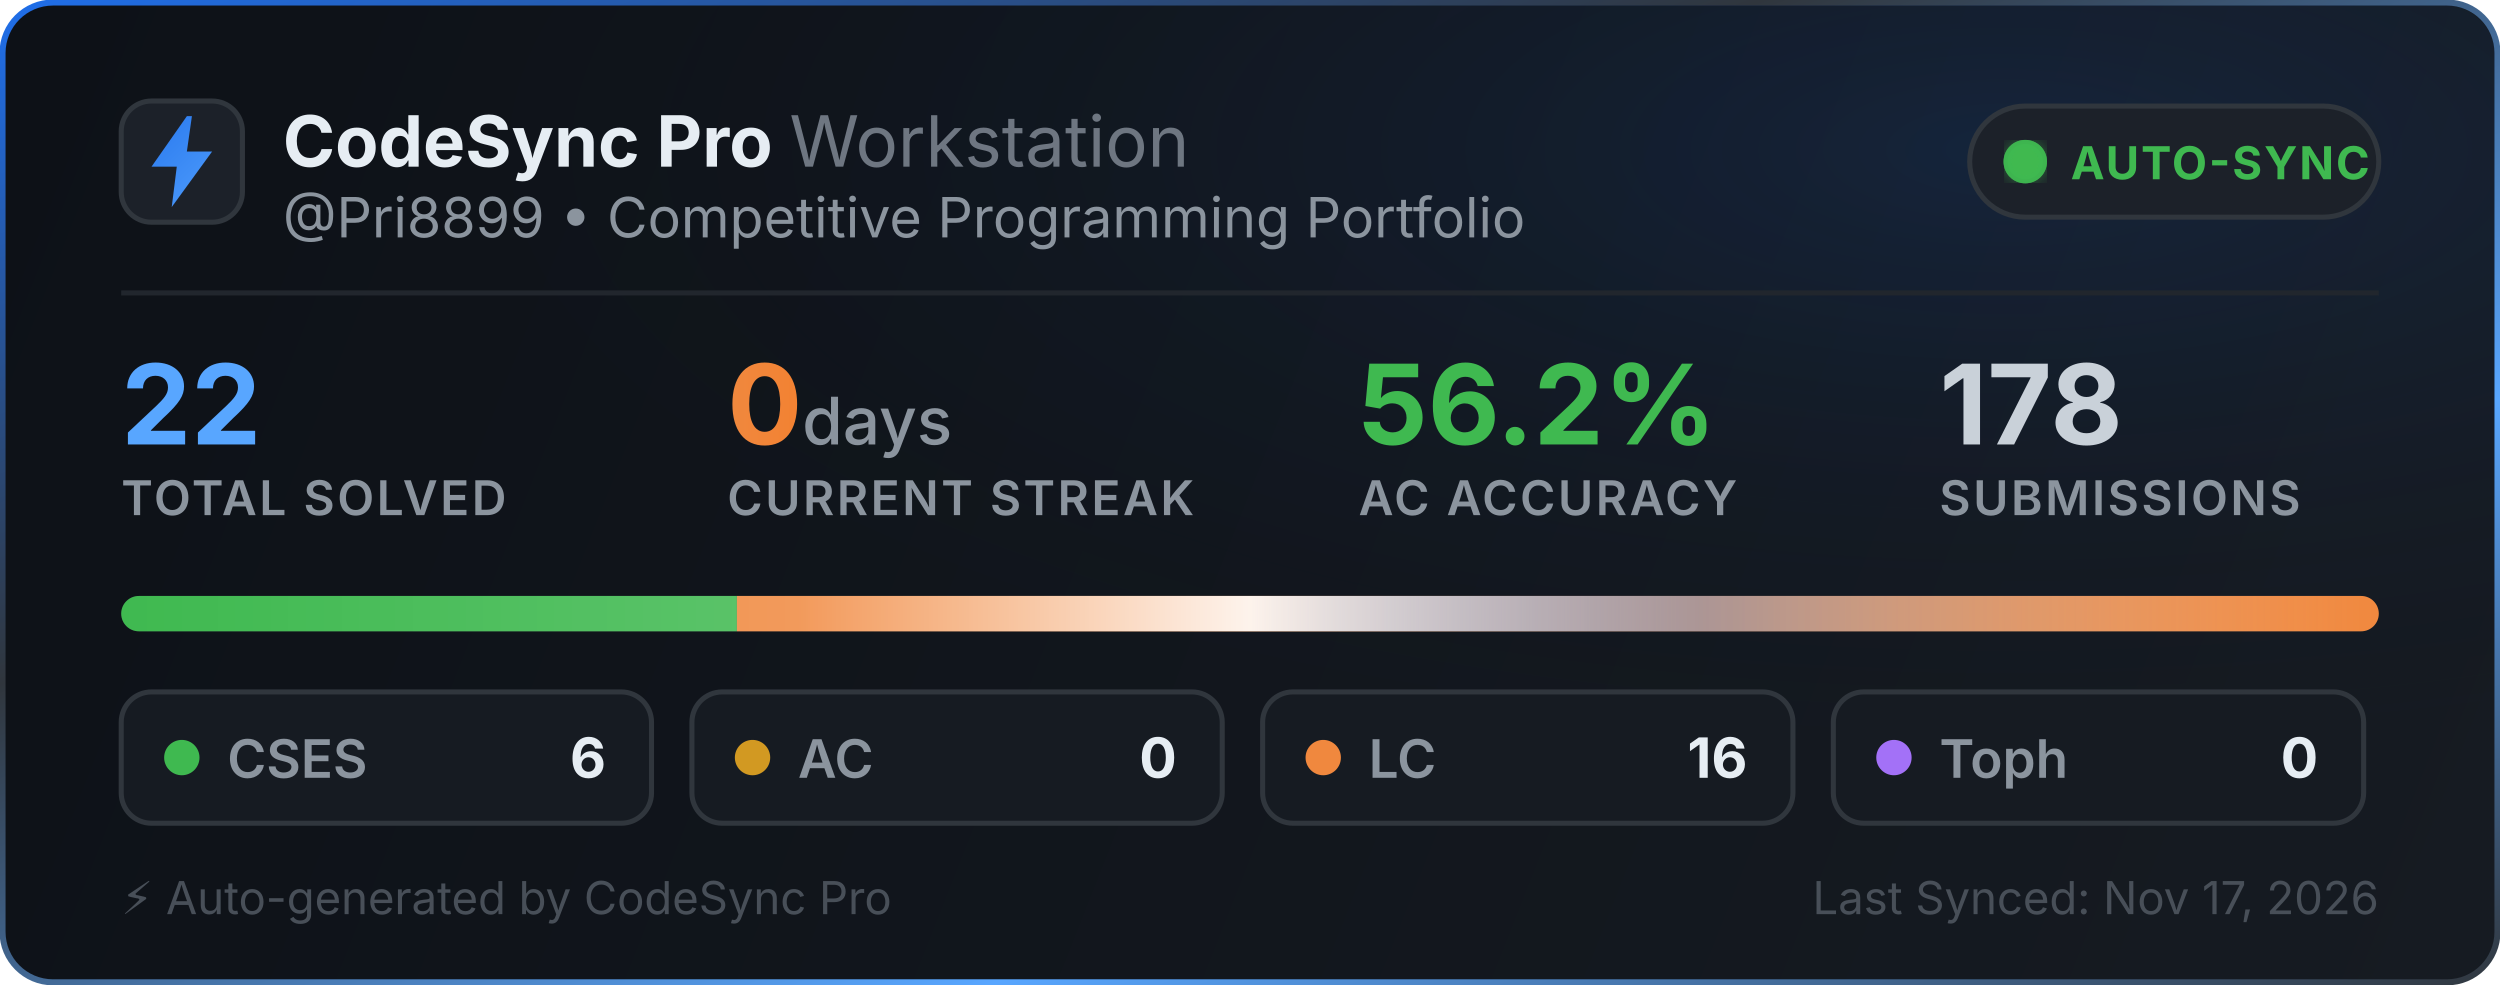
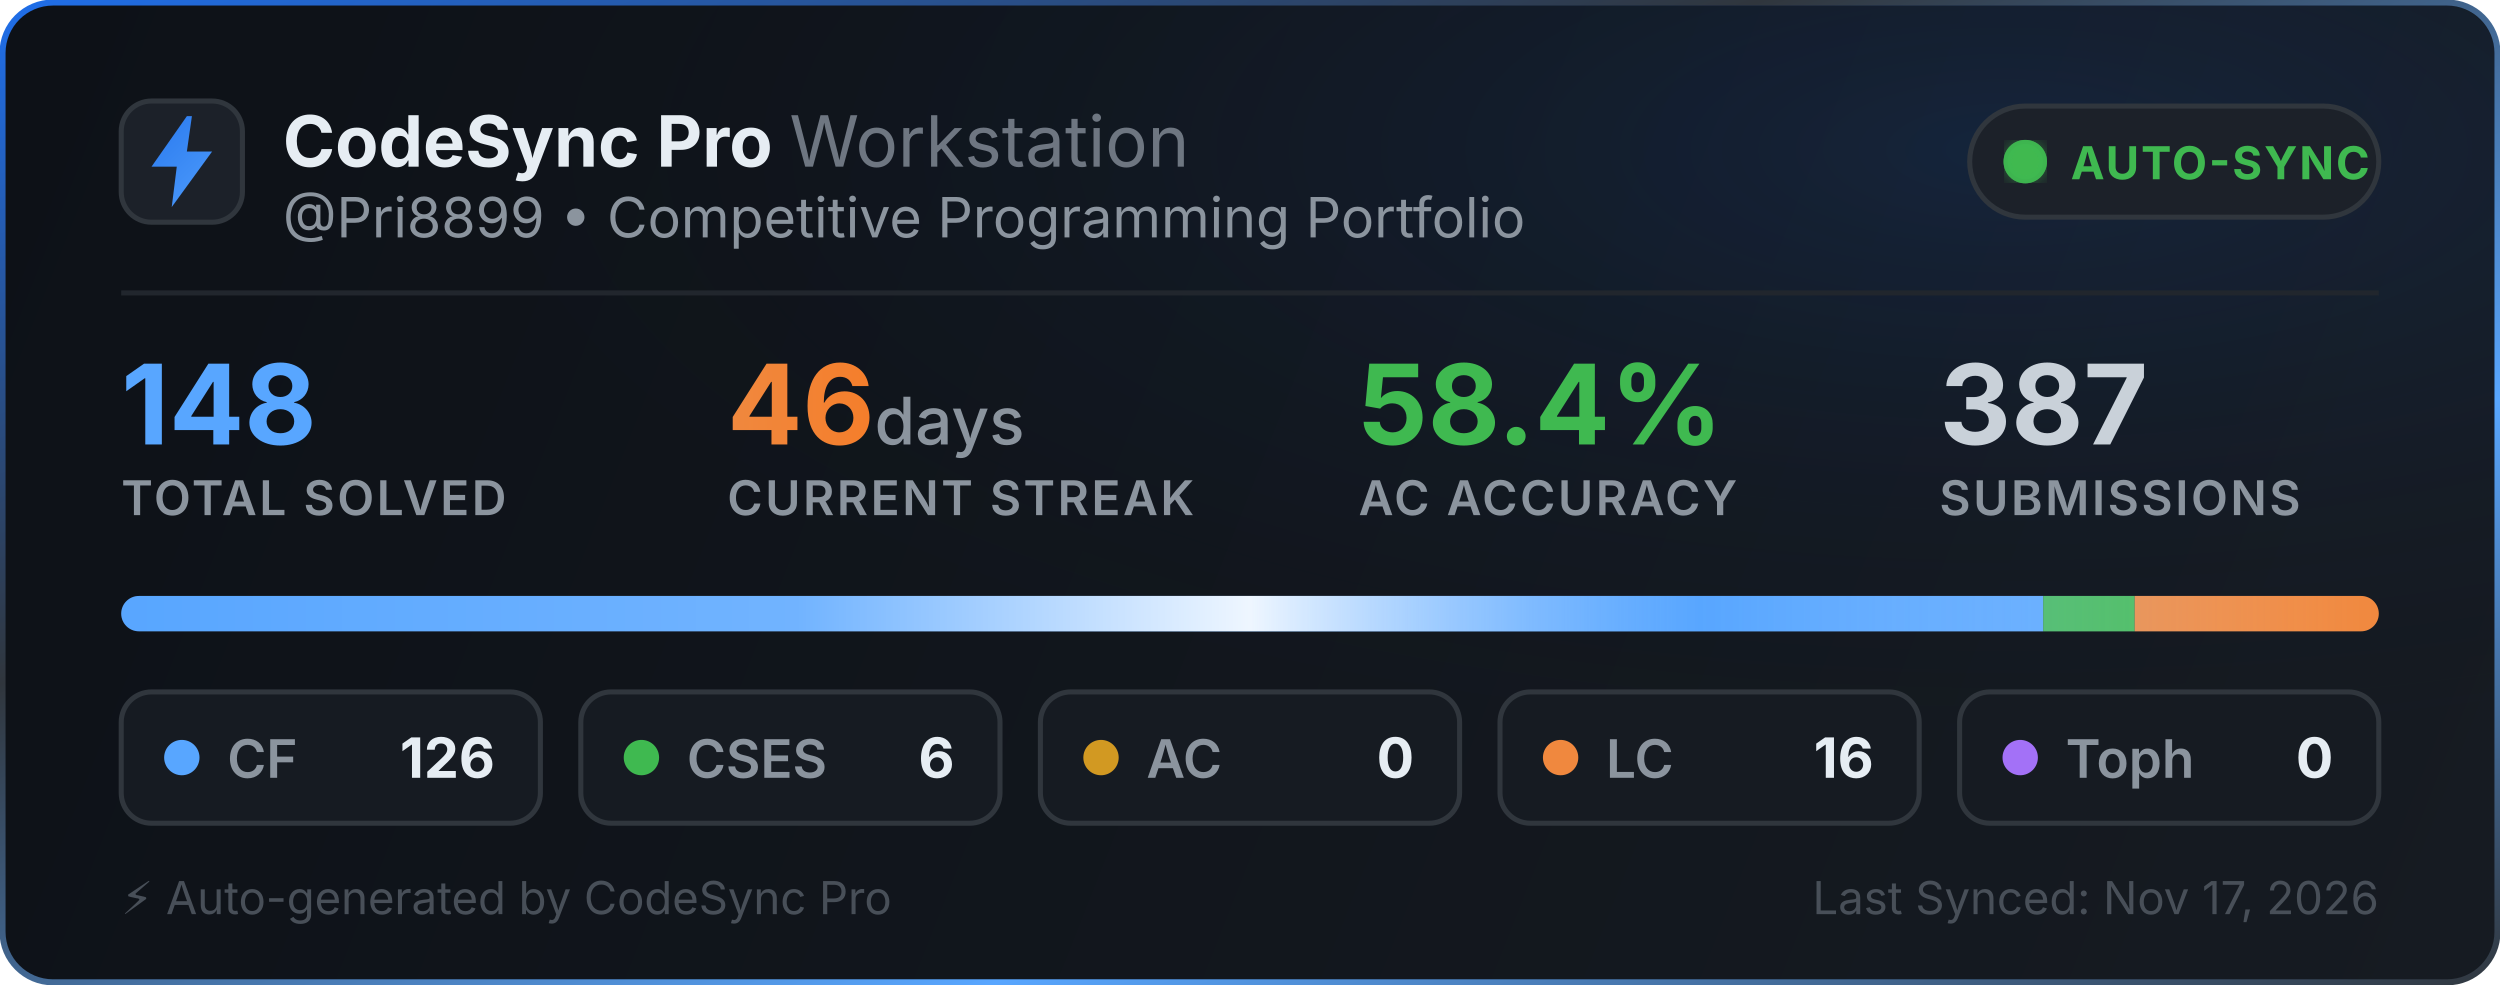
<svg xmlns="http://www.w3.org/2000/svg" width="495" height="195" viewBox="0 0 495 195" fill="none">
  <defs>
    <linearGradient id="bg" x1="0" y1="0" x2="495" y2="195" gradientUnits="userSpaceOnUse">
      <stop offset="0%" stop-color="#0d1117" />
      <stop offset="100%" stop-color="#161b22" />
    </linearGradient>
    <linearGradient id="border-flow" x1="0%" y1="0%" x2="100%" y2="100%">
      <stop offset="0%" stop-color="#1f6feb">
        <animate attributeName="stop-color" values="#1f6feb; #58a6ff; #3fb950; #1f6feb" dur="6s" repeatCount="indefinite" />
      </stop>
      <stop offset="35%" stop-color="#30363d">
        <animate attributeName="stop-color" values="#30363d; #1f6feb; #30363d; #30363d" dur="6s" repeatCount="indefinite" />
      </stop>
      <stop offset="70%" stop-color="#58a6ff">
        <animate attributeName="stop-color" values="#58a6ff; #3fb950; #1f6feb; #58a6ff" dur="6s" repeatCount="indefinite" />
      </stop>
      <stop offset="100%" stop-color="#30363d">
        <animate attributeName="stop-color" values="#30363d; #30363d; #58a6ff; #30363d" dur="6s" repeatCount="indefinite" />
      </stop>
    </linearGradient>
    <radialGradient id="aurora" cx="80%" cy="15%" r="65%">
      <stop offset="0%" stop-color="#1f6feb" stop-opacity="0.14">
        <animate attributeName="stop-opacity" values="0.06; 0.22; 0.06" dur="3.5s" repeatCount="indefinite" />
      </stop>
      <stop offset="100%" stop-color="#0d1117" stop-opacity="0" />
    </radialGradient>
    <linearGradient id="icon-grad" x1="0" y1="0" x2="24" y2="24" gradientUnits="userSpaceOnUse">
      <stop offset="0%" stop-color="#1f6feb">
        <animate attributeName="stop-color" values="#1f6feb; #58a6ff; #388bfd; #1f6feb" dur="2.5s" repeatCount="indefinite" />
      </stop>
      <stop offset="100%" stop-color="#58a6ff">
        <animate attributeName="stop-color" values="#58a6ff; #79c0ff; #1f6feb; #58a6ff" dur="2.5s" repeatCount="indefinite" />
      </stop>
    </linearGradient>
    <linearGradient id="streak-flame" x1="0%" y1="0%" x2="100%" y2="0%">
      <stop offset="0%" stop-color="#f0883e">
        <animate attributeName="stop-color" values="#f0883e; #ff7b72; #f97316; #f0883e" dur="2.2s" repeatCount="indefinite" />
      </stop>
      <stop offset="100%" stop-color="#f97316">
        <animate attributeName="stop-color" values="#f97316; #f0883e; #ff7b72; #f97316" dur="2.2s" repeatCount="indefinite" />
      </stop>
    </linearGradient>
    <linearGradient id="laser-sweep" x1="0%" y1="0%" x2="100%" y2="0%">
      <stop offset="0%" stop-color="#ffffff" stop-opacity="0" />
      <stop offset="30%" stop-color="#ffffff" stop-opacity="0.15" />
      <stop offset="50%" stop-color="#ffffff" stop-opacity="0.9" />
      <stop offset="70%" stop-color="#58a6ff" stop-opacity="0.45" />
      <stop offset="100%" stop-color="#ffffff" stop-opacity="0" />
      <animate attributeName="x1" values="-150%; 150%" dur="2.4s" repeatCount="indefinite" />
      <animate attributeName="x2" values="-50%; 250%" dur="2.4s" repeatCount="indefinite" />
    </linearGradient>
    <clipPath id="bar-clip">
      <rect x="24" y="118" width="447" height="7" rx="3.5" />
    </clipPath>
    <filter id="glow">
      <feGaussianBlur stdDeviation="2" result="blur" />
      <feMerge>
        <feMergeNode in="blur" />
        <feMergeNode in="SourceGraphic" />
      </feMerge>
    </filter>
  </defs>
  <style>
    .title { font-family: -apple-system, BlinkMacSystemFont, "Segoe UI", Inter, Helvetica, Arial, sans-serif; font-size: 14px; font-weight: 700; fill: #e6edf3; }
    .subtitle { font-family: -apple-system, BlinkMacSystemFont, "Segoe UI", Inter, Helvetica, Arial, sans-serif; font-size: 11px; fill: #8b949e; }
    .stat-val { font-family: -apple-system, BlinkMacSystemFont, "Segoe UI", Inter, Helvetica, Arial, sans-serif; font-weight: 700; }
    .stat-lbl { font-family: -apple-system, BlinkMacSystemFont, "Segoe UI", Inter, Helvetica, Arial, sans-serif; font-size: 9.5px; font-weight: 600; fill: #8b949e; letter-spacing: 0.5px; }
  </style>
  <rect x="0.5" y="0.5" width="494" height="194" rx="10" fill="url(#bg)" stroke="url(#border-flow)" stroke-width="1.2" />
  <rect x="1" y="1" width="493" height="193" rx="10" fill="url(#aurora)" pointer-events="none" />
  <g transform="translate(24, 20)">
    <rect width="24" height="24" rx="6" fill="#1c2129" stroke="#30363d" stroke-width="1" />
    <path d="M13 3L6 13h5l-1 8 8-11h-5l1-7z" fill="url(#icon-grad)" />
  </g>
  <g>
    <text x="56" y="33" class="title">CodeSync Pro <tspan font-weight="400" fill="#6e7681">Workstation</tspan>
    </text>
    <text x="56" y="47" class="subtitle">@Pri8899 • Competitive Programming Portfolio</text>
  </g>
  <g transform="translate(390, 21)">
    <rect width="81" height="22" rx="11" fill="#1c2129" stroke="#30363d" stroke-width="1" />
    <circle cx="11" cy="11" r="3.5" fill="#3fb950" filter="url(#glow)" />
    <circle cx="11" cy="11" r="3.5" fill="none" stroke="#3fb950" stroke-width="1.6" opacity="0.8">
      <animate attributeName="r" values="3.5; 10" dur="2s" repeatCount="indefinite" />
      <animate attributeName="opacity" values="0.85; 0" dur="2s" repeatCount="indefinite" />
      <animate attributeName="stroke-width" values="1.6; 0.2" dur="2s" repeatCount="indefinite" />
    </circle>
    <circle cx="11" cy="11" r="3.5" fill="none" stroke="#3fb950" stroke-width="1.6" opacity="0.8">
      <animate attributeName="r" values="3.5; 10" dur="2s" begin="1s" repeatCount="indefinite" />
      <animate attributeName="opacity" values="0.85; 0" dur="2s" begin="1s" repeatCount="indefinite" />
      <animate attributeName="stroke-width" values="1.6; 0.2" dur="2s" begin="1s" repeatCount="indefinite" />
    </circle>
    <text x="20" y="14.5" font-family="-apple-system, BlinkMacSystemFont, Segoe UI, Inter, Helvetica, Arial, sans-serif" font-size="9" font-weight="700" fill="#3fb950" letter-spacing="0.4px">AUTO-SYNC</text>
  </g>
  <line x1="24" y1="58" x2="471" y2="58" stroke="#21262d" stroke-width="1" />
  <g transform="translate(24, 68)">
    <g>
-       <text x="0" y="20" class="stat-val" font-size="22" fill="#58a6ff">22</text>
+       <text x="0" y="20" class="stat-val" font-size="22" fill="#58a6ff">148</text>
      <text x="0" y="34" class="stat-lbl">TOTAL SOLVED</text>
    </g>
    <g>
-       <text x="120" y="20" class="stat-val" font-size="22" fill="url(#streak-flame)">0<tspan font-size="13" font-weight="500" fill="#8b949e"> days</tspan>
+       <text x="120" y="20" class="stat-val" font-size="22" fill="url(#streak-flame)">46<tspan font-size="13" font-weight="500" fill="#8b949e"> days</tspan>
      </text>
      <text x="120" y="34" class="stat-lbl">CURRENT STREAK</text>
    </g>
    <g>
-       <text x="245" y="20" class="stat-val" font-size="22" fill="#3fb950">56.2%</text>
+       <text x="245" y="20" class="stat-val" font-size="22" fill="#3fb950">58.4%</text>
      <text x="245" y="34" class="stat-lbl">AC ACCURACY</text>
    </g>
    <g>
-       <text x="360" y="20" class="stat-val" font-size="22" fill="#c9d1d9">178</text>
+       <text x="360" y="20" class="stat-val" font-size="22" fill="#c9d1d9">387</text>
      <text x="360" y="34" class="stat-lbl">SUBMISSIONS</text>
    </g>
  </g>
  <g>
    <rect x="24" y="118" width="447" height="7" rx="3.5" fill="#21262d" />
    <g clip-path="url(#bar-clip)">
-       <rect x="24" y="118" width="121.909" height="7" fill="#3fb950" />
-       <rect x="145.909" y="118" width="325.091" height="7" fill="#f0883e" />
+       <rect x="24" y="118" width="380.554" height="7" fill="#58a6ff" />
+       <rect x="404.554" y="118" width="18.122" height="7" fill="#3fb950" />
+       <rect x="422.676" y="118" width="48.324" height="7" fill="#f0883e" />
      <rect x="24" y="118" width="447" height="7" fill="url(#laser-sweep)" />
    </g>
  </g>
  <g transform="translate(24, 137)">
-     <rect width="105" height="26" rx="6" fill="#161b22" stroke="#30363d" stroke-width="1" />
-     <circle cx="12" cy="13" r="3.5" fill="#3fb950">
+     <rect width="83" height="26" rx="6" fill="#161b22" stroke="#30363d" stroke-width="1" />
+     <circle cx="12" cy="13" r="3.5" fill="#58a6ff">
      <animate attributeName="r" values="3.0; 4.3; 3.0" dur="2s" repeatCount="indefinite" />
      <animate attributeName="opacity" values="0.75; 1; 0.75" dur="2s" repeatCount="indefinite" />
    </circle>
-     <text x="21" y="17" font-family="-apple-system, BlinkMacSystemFont, Segoe UI, Inter, Helvetica, Arial, sans-serif" font-size="10.5" font-weight="600" fill="#8b949e">CSES</text>
-     <text x="96" y="17" text-anchor="end" font-family="-apple-system, BlinkMacSystemFont, Segoe UI, Inter, Helvetica, Arial, sans-serif" font-size="11" font-weight="700" fill="#e6edf3">6</text>
+     <text x="21" y="17" font-family="-apple-system, BlinkMacSystemFont, Segoe UI, Inter, Helvetica, Arial, sans-serif" font-size="10.5" font-weight="600" fill="#8b949e">CF</text>
+     <text x="74" y="17" text-anchor="end" font-family="-apple-system, BlinkMacSystemFont, Segoe UI, Inter, Helvetica, Arial, sans-serif" font-size="11" font-weight="700" fill="#e6edf3">126</text>
  </g>
-   <g transform="translate(137, 137)">
-     <rect width="105" height="26" rx="6" fill="#161b22" stroke="#30363d" stroke-width="1" />
-     <circle cx="12" cy="13" r="3.5" fill="#d29922">
+   <g transform="translate(115, 137)">
+     <rect width="83" height="26" rx="6" fill="#161b22" stroke="#30363d" stroke-width="1" />
+     <circle cx="12" cy="13" r="3.5" fill="#3fb950">
      <animate attributeName="r" values="3.0; 4.3; 3.0" dur="2.25s" repeatCount="indefinite" />
      <animate attributeName="opacity" values="0.75; 1; 0.75" dur="2.25s" repeatCount="indefinite" />
    </circle>
-     <text x="21" y="17" font-family="-apple-system, BlinkMacSystemFont, Segoe UI, Inter, Helvetica, Arial, sans-serif" font-size="10.5" font-weight="600" fill="#8b949e">AC</text>
-     <text x="96" y="17" text-anchor="end" font-family="-apple-system, BlinkMacSystemFont, Segoe UI, Inter, Helvetica, Arial, sans-serif" font-size="11" font-weight="700" fill="#e6edf3">0</text>
+     <text x="21" y="17" font-family="-apple-system, BlinkMacSystemFont, Segoe UI, Inter, Helvetica, Arial, sans-serif" font-size="10.5" font-weight="600" fill="#8b949e">CSES</text>
+     <text x="74" y="17" text-anchor="end" font-family="-apple-system, BlinkMacSystemFont, Segoe UI, Inter, Helvetica, Arial, sans-serif" font-size="11" font-weight="700" fill="#e6edf3">6</text>
  </g>
-   <g transform="translate(250, 137)">
-     <rect width="105" height="26" rx="6" fill="#161b22" stroke="#30363d" stroke-width="1" />
-     <circle cx="12" cy="13" r="3.5" fill="#f0883e">
+   <g transform="translate(206, 137)">
+     <rect width="83" height="26" rx="6" fill="#161b22" stroke="#30363d" stroke-width="1" />
+     <circle cx="12" cy="13" r="3.5" fill="#d29922">
      <animate attributeName="r" values="3.0; 4.3; 3.0" dur="2.5s" repeatCount="indefinite" />
      <animate attributeName="opacity" values="0.75; 1; 0.75" dur="2.5s" repeatCount="indefinite" />
    </circle>
-     <text x="21" y="17" font-family="-apple-system, BlinkMacSystemFont, Segoe UI, Inter, Helvetica, Arial, sans-serif" font-size="10.5" font-weight="600" fill="#8b949e">LC</text>
-     <text x="96" y="17" text-anchor="end" font-family="-apple-system, BlinkMacSystemFont, Segoe UI, Inter, Helvetica, Arial, sans-serif" font-size="11" font-weight="700" fill="#e6edf3">16</text>
+     <text x="21" y="17" font-family="-apple-system, BlinkMacSystemFont, Segoe UI, Inter, Helvetica, Arial, sans-serif" font-size="10.5" font-weight="600" fill="#8b949e">AC</text>
+     <text x="74" y="17" text-anchor="end" font-family="-apple-system, BlinkMacSystemFont, Segoe UI, Inter, Helvetica, Arial, sans-serif" font-size="11" font-weight="700" fill="#e6edf3">0</text>
  </g>
-   <g transform="translate(363, 137)">
-     <rect width="105" height="26" rx="6" fill="#161b22" stroke="#30363d" stroke-width="1" />
-     <circle cx="12" cy="13" r="3.5" fill="#a371f7">
+   <g transform="translate(297, 137)">
+     <rect width="83" height="26" rx="6" fill="#161b22" stroke="#30363d" stroke-width="1" />
+     <circle cx="12" cy="13" r="3.5" fill="#f0883e">
      <animate attributeName="r" values="3.0; 4.3; 3.0" dur="2.75s" repeatCount="indefinite" />
      <animate attributeName="opacity" values="0.75; 1; 0.75" dur="2.75s" repeatCount="indefinite" />
    </circle>
+     <text x="21" y="17" font-family="-apple-system, BlinkMacSystemFont, Segoe UI, Inter, Helvetica, Arial, sans-serif" font-size="10.5" font-weight="600" fill="#8b949e">LC</text>
+     <text x="74" y="17" text-anchor="end" font-family="-apple-system, BlinkMacSystemFont, Segoe UI, Inter, Helvetica, Arial, sans-serif" font-size="11" font-weight="700" fill="#e6edf3">16</text>
+   </g>
+   <g transform="translate(388, 137)">
+     <rect width="83" height="26" rx="6" fill="#161b22" stroke="#30363d" stroke-width="1" />
+     <circle cx="12" cy="13" r="3.5" fill="#a371f7">
+       <animate attributeName="r" values="3.0; 4.3; 3.0" dur="3s" repeatCount="indefinite" />
+       <animate attributeName="opacity" values="0.75; 1; 0.75" dur="3s" repeatCount="indefinite" />
+     </circle>
    <text x="21" y="17" font-family="-apple-system, BlinkMacSystemFont, Segoe UI, Inter, Helvetica, Arial, sans-serif" font-size="10.5" font-weight="600" fill="#8b949e">Toph</text>
-     <text x="96" y="17" text-anchor="end" font-family="-apple-system, BlinkMacSystemFont, Segoe UI, Inter, Helvetica, Arial, sans-serif" font-size="11" font-weight="700" fill="#e6edf3">0</text>
+     <text x="74" y="17" text-anchor="end" font-family="-apple-system, BlinkMacSystemFont, Segoe UI, Inter, Helvetica, Arial, sans-serif" font-size="11" font-weight="700" fill="#e6edf3">0</text>
  </g>
  <text x="24" y="181" font-family="-apple-system, BlinkMacSystemFont, Segoe UI, Inter, Helvetica, Arial, sans-serif" font-size="9" fill="#484f58">⚡ Auto-generated by CodeSync Pro</text>
  <text x="471" y="181" text-anchor="end" font-family="-apple-system, BlinkMacSystemFont, Segoe UI, Inter, Helvetica, Arial, sans-serif" font-size="9" fill="#484f58">Last Synced: Nov 17, 2026</text>
</svg>
